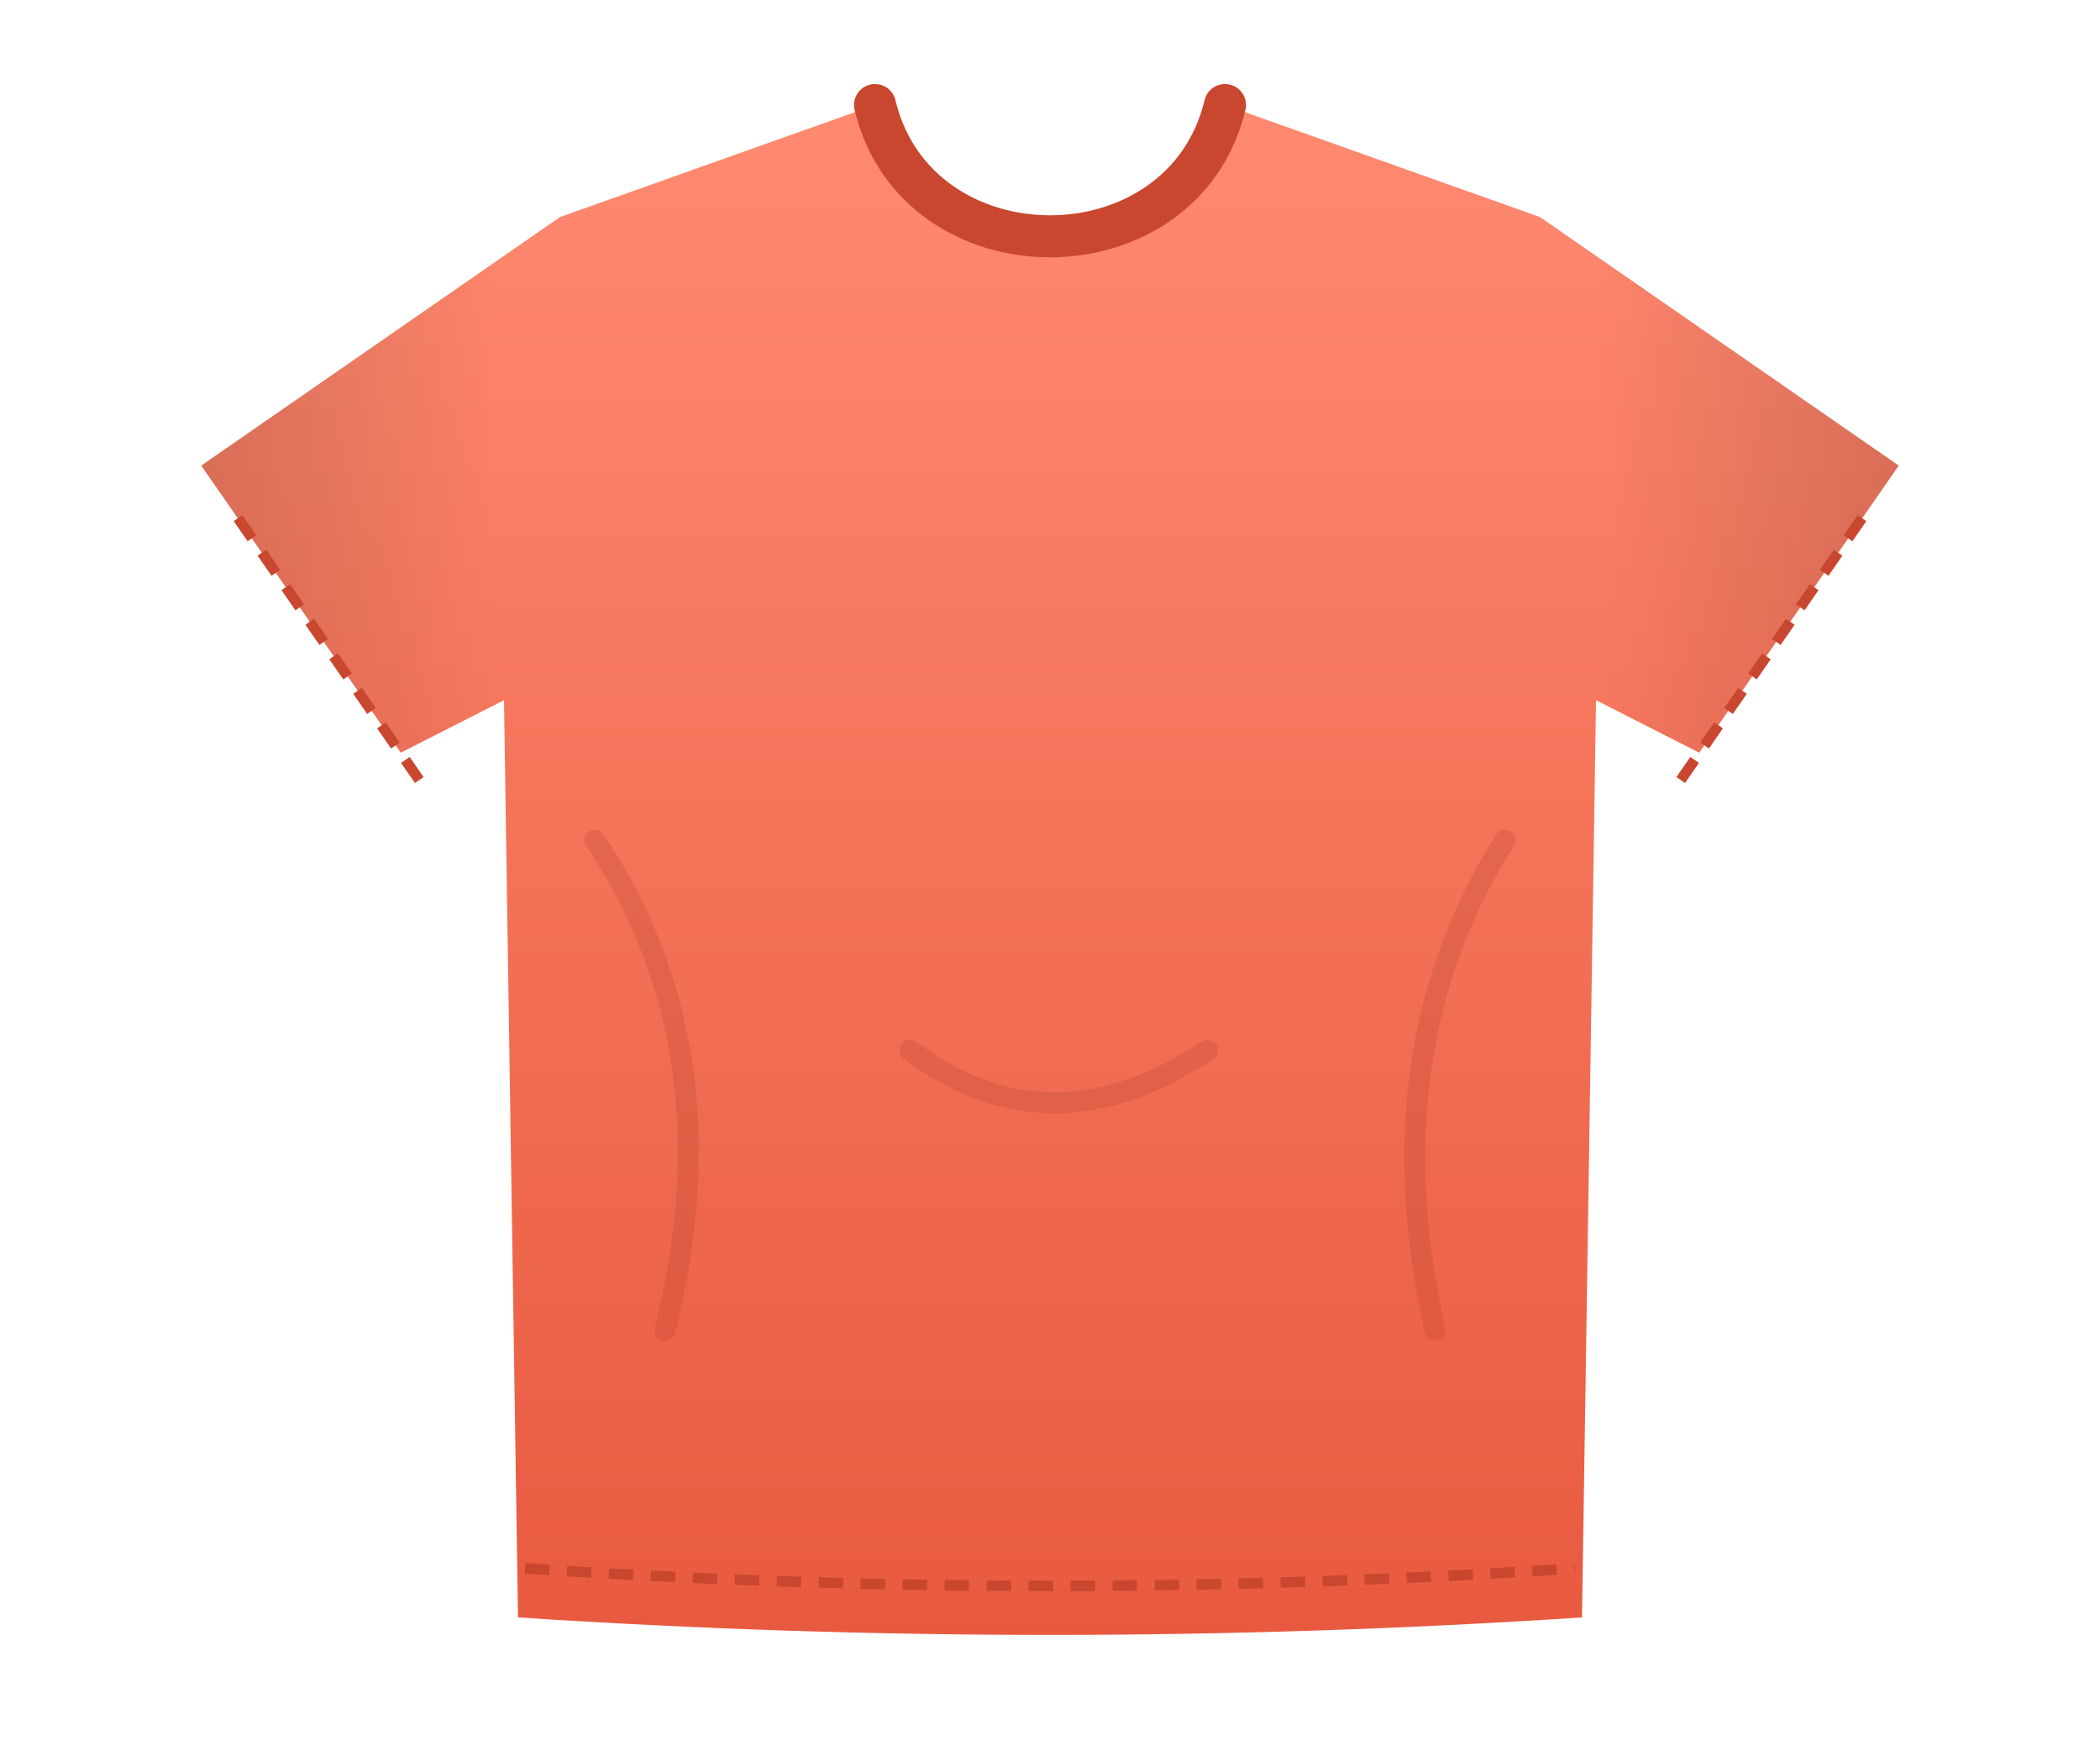
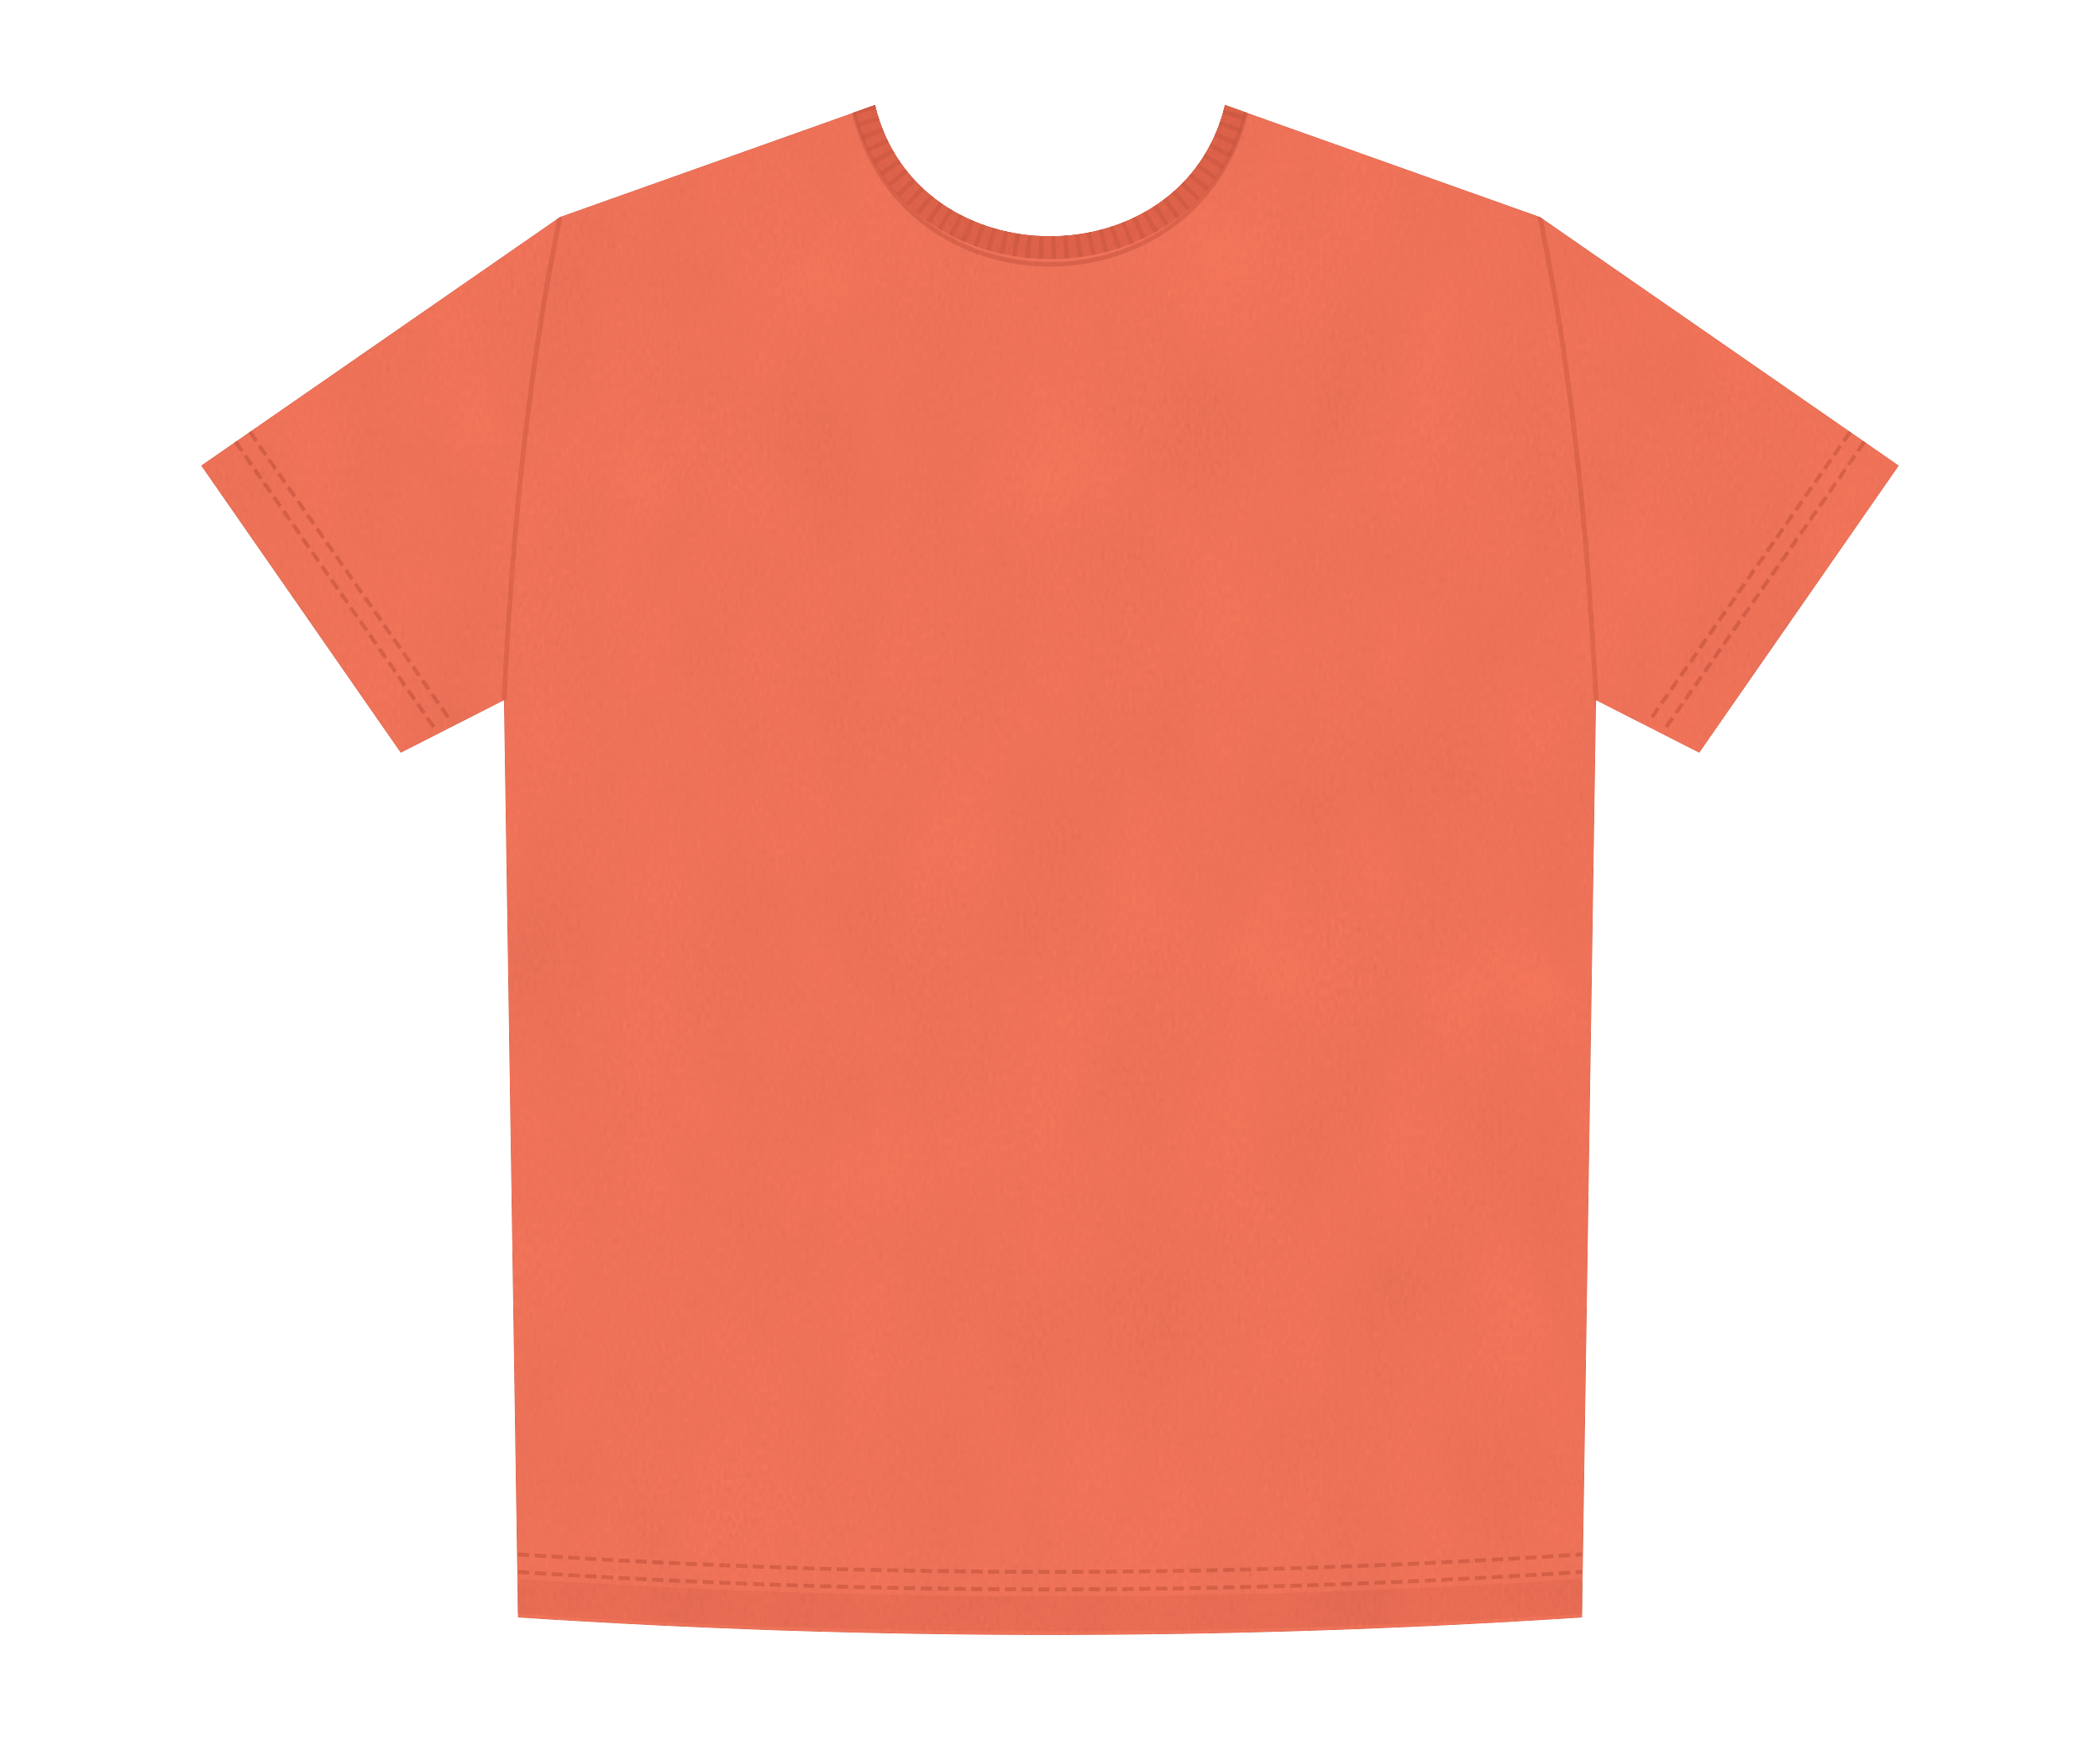
<svg xmlns="http://www.w3.org/2000/svg" viewBox="0 0 600 500" width="600" height="500">
  <defs>
-     <linearGradient id="body" x1="0" y1="0" x2="0" y2="1">
-       <stop offset="0" stop-color="#ff8a70" />
-       <stop offset="1" stop-color="#e85a40" />
-     </linearGradient>
-     <linearGradient id="side" x1="0" y1="0" x2="1" y2="0">
-       <stop offset="0" stop-color="#000" stop-opacity="0.14" />
-       <stop offset="0.18" stop-color="#000" stop-opacity="0" />
-       <stop offset="0.82" stop-color="#000" stop-opacity="0" />
-       <stop offset="1" stop-color="#000" stop-opacity="0.14" />
-     </linearGradient>
+     <filter id="knit" x="0" y="0" width="100%" height="100%" color-interpolation-filters="sRGB">
+       <feTurbulence type="fractalNoise" baseFrequency="0.9 0.45" numOctaves="2" seed="7" result="fine" />
+       <feTurbulence type="fractalNoise" baseFrequency="0.035 0.02" numOctaves="3" seed="2" result="mottle" />
+       <feComposite in="fine" in2="mottle" operator="arithmetic" k2="0.55" k3="0.45" result="mix" />
+       <feColorMatrix in="mix" type="matrix" values="0.33 0.33 0.33 0 0  0.33 0.33 0.33 0 0  0.33 0.33 0.33 0 0  0 0 0 0 0.5" result="grey" />
+       <feComposite in="SourceGraphic" in2="grey" operator="arithmetic" k1="0.36" k2="0.91" />
+     </filter>
+     <clipPath id="shape">
+       <path d="M250,30 C262,80 338,80 350,30 L440,62 L542.5,133 L485.5,215 L456,200 L452,462 Q300,472 148,462 L144,200 L114.5,215 L57.5,133 L160,62 Z" />
+     </clipPath>
  </defs>
-   <path id="shape" d="M250,30 C262,80 338,80 350,30 L440,62 L542.5,133 L485.5,215 L456,200 L452,462 Q300,472 148,462 L144,200 L114.5,215 L57.5,133 L160,62 Z" fill="url(#body)" />
-   <path d="M250,30 C262,80 338,80 350,30 L440,62 L542.5,133 L485.5,215 L456,200 L452,462 Q300,472 148,462 L144,200 L114.5,215 L57.5,133 L160,62 Z" fill="url(#side)" />
-   <path d="M250,30 C262,80 338,80 350,30" fill="none" stroke="#c9472f" stroke-width="12" stroke-linecap="round" />
-   <path d="M68,148 L122,226" stroke="#c9472f" stroke-width="3" stroke-dasharray="7 5" fill="none" />
-   <path d="M532,148 L478,226" stroke="#c9472f" stroke-width="3" stroke-dasharray="7 5" fill="none" />
-   <path d="M150,448 Q300,458 450,448" stroke="#c9472f" stroke-width="3" stroke-dasharray="7 5" fill="none" />
-   <path d="M170,240 Q210,300 190,380 M430,240 Q392,300 410,380 M260,300 Q300,330 345,300" stroke="#b5432d" stroke-opacity="0.25" stroke-width="6" fill="none" stroke-linecap="round" />
+   <g filter="url(#knit)">
+     <path d="M250,30 C262,80 338,80 350,30 L440,62 L542.5,133 L485.5,215 L456,200 L452,462 Q300,472 148,462 L144,200 L114.5,215 L57.5,133 L160,62 Z" fill="#ee7258" />
+     <g clip-path="url(#shape)" fill="none">
+       <path d="M250,30 C262,80 338,80 350,30" stroke="#dd6249" stroke-width="13" />
+       <path d="M250,30 C262,80 338,80 350,30" stroke="#c9553e" stroke-width="13" stroke-dasharray="1.2 2.2" stroke-opacity="0.5" />
+       <path d="M244,32 C258,90 342,90 356,32" stroke="#c85640" stroke-width="1.3" stroke-opacity="0.55" />
+       <path d="M160,62 C150,110 146,160 144,200 M440,62 C450,110 454,160 456,200" stroke="#c85640" stroke-width="1.4" stroke-opacity="0.45" />
+       <g stroke="#c4523c" stroke-width="1.1" stroke-opacity="0.6" stroke-dasharray="3.2 1.6">
+         <path d="M67.3,126.2 L124.3,208.2 M71.4,123.4 L128.4,205.4" />
+         <path d="M532.7,126.2 L475.7,208.2 M528.6,123.4 L471.6,205.4" />
+         <path d="M148,449 Q300,459 452,449 M148,444 Q300,454 452,444" />
+       </g>
+       <path d="M148,456 Q300,466 452,456" stroke="#d9634b" stroke-width="10" stroke-opacity="0.35" />
+     </g>
+   </g>
</svg>
